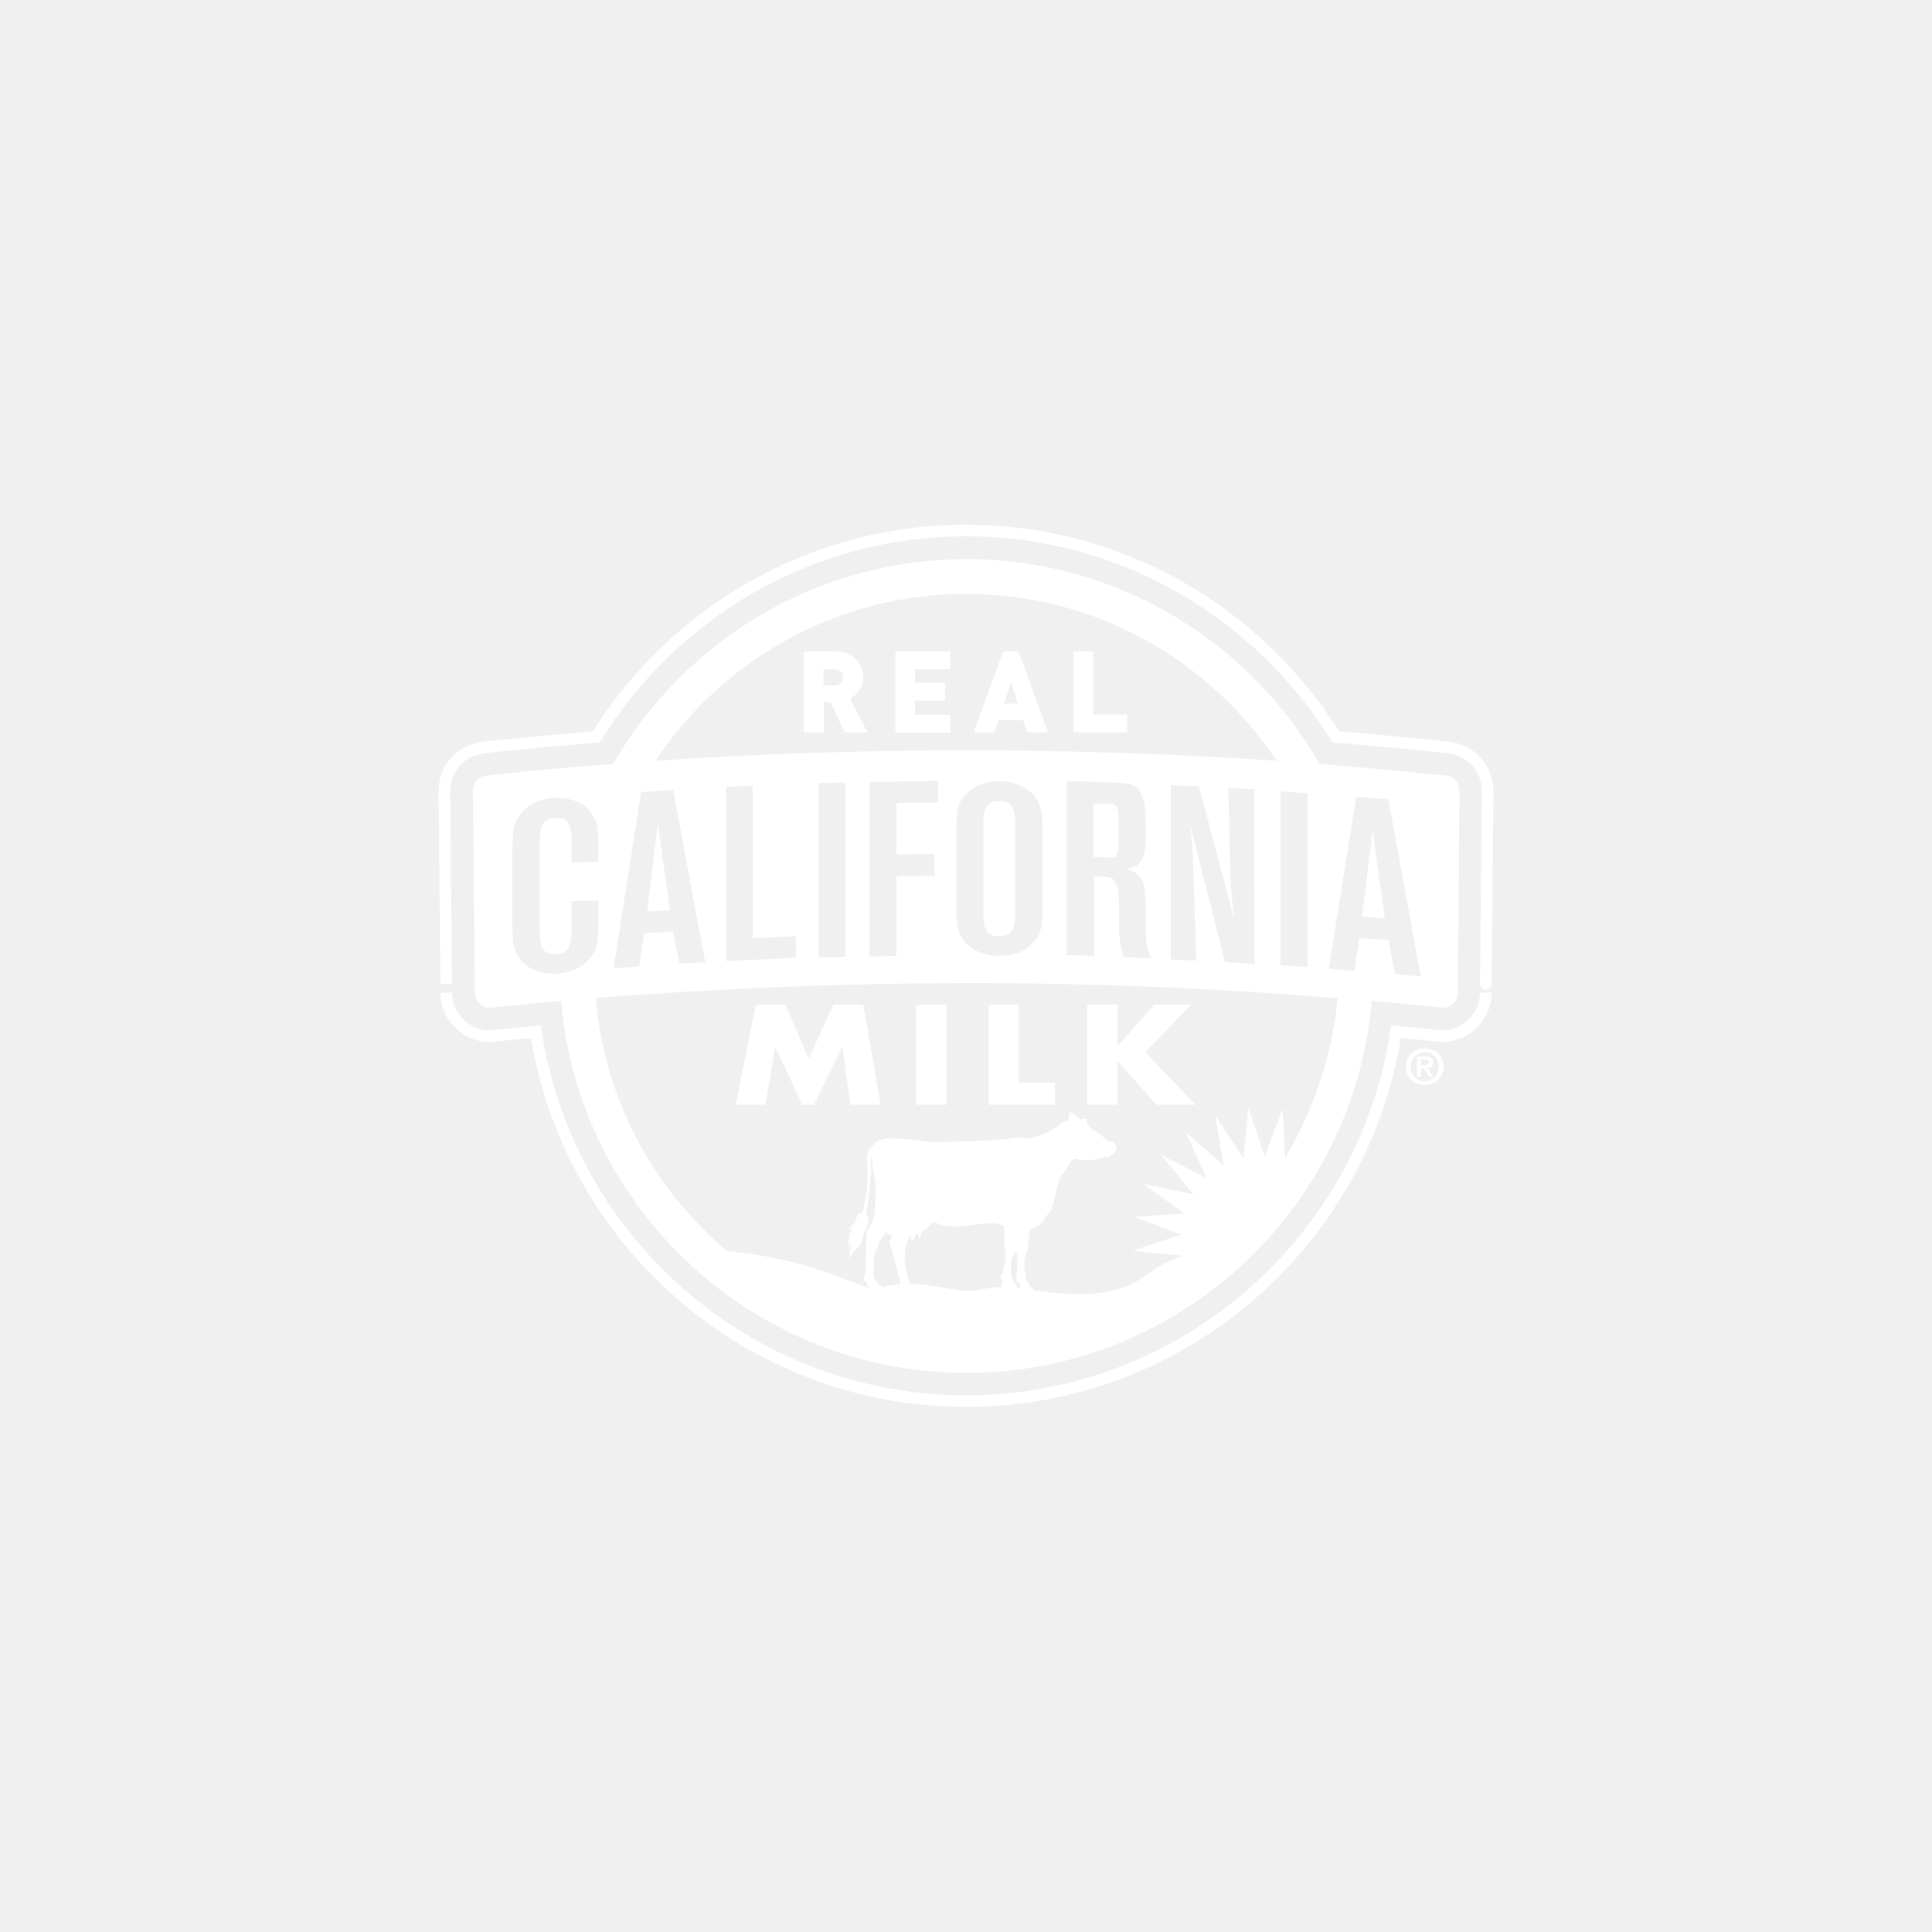
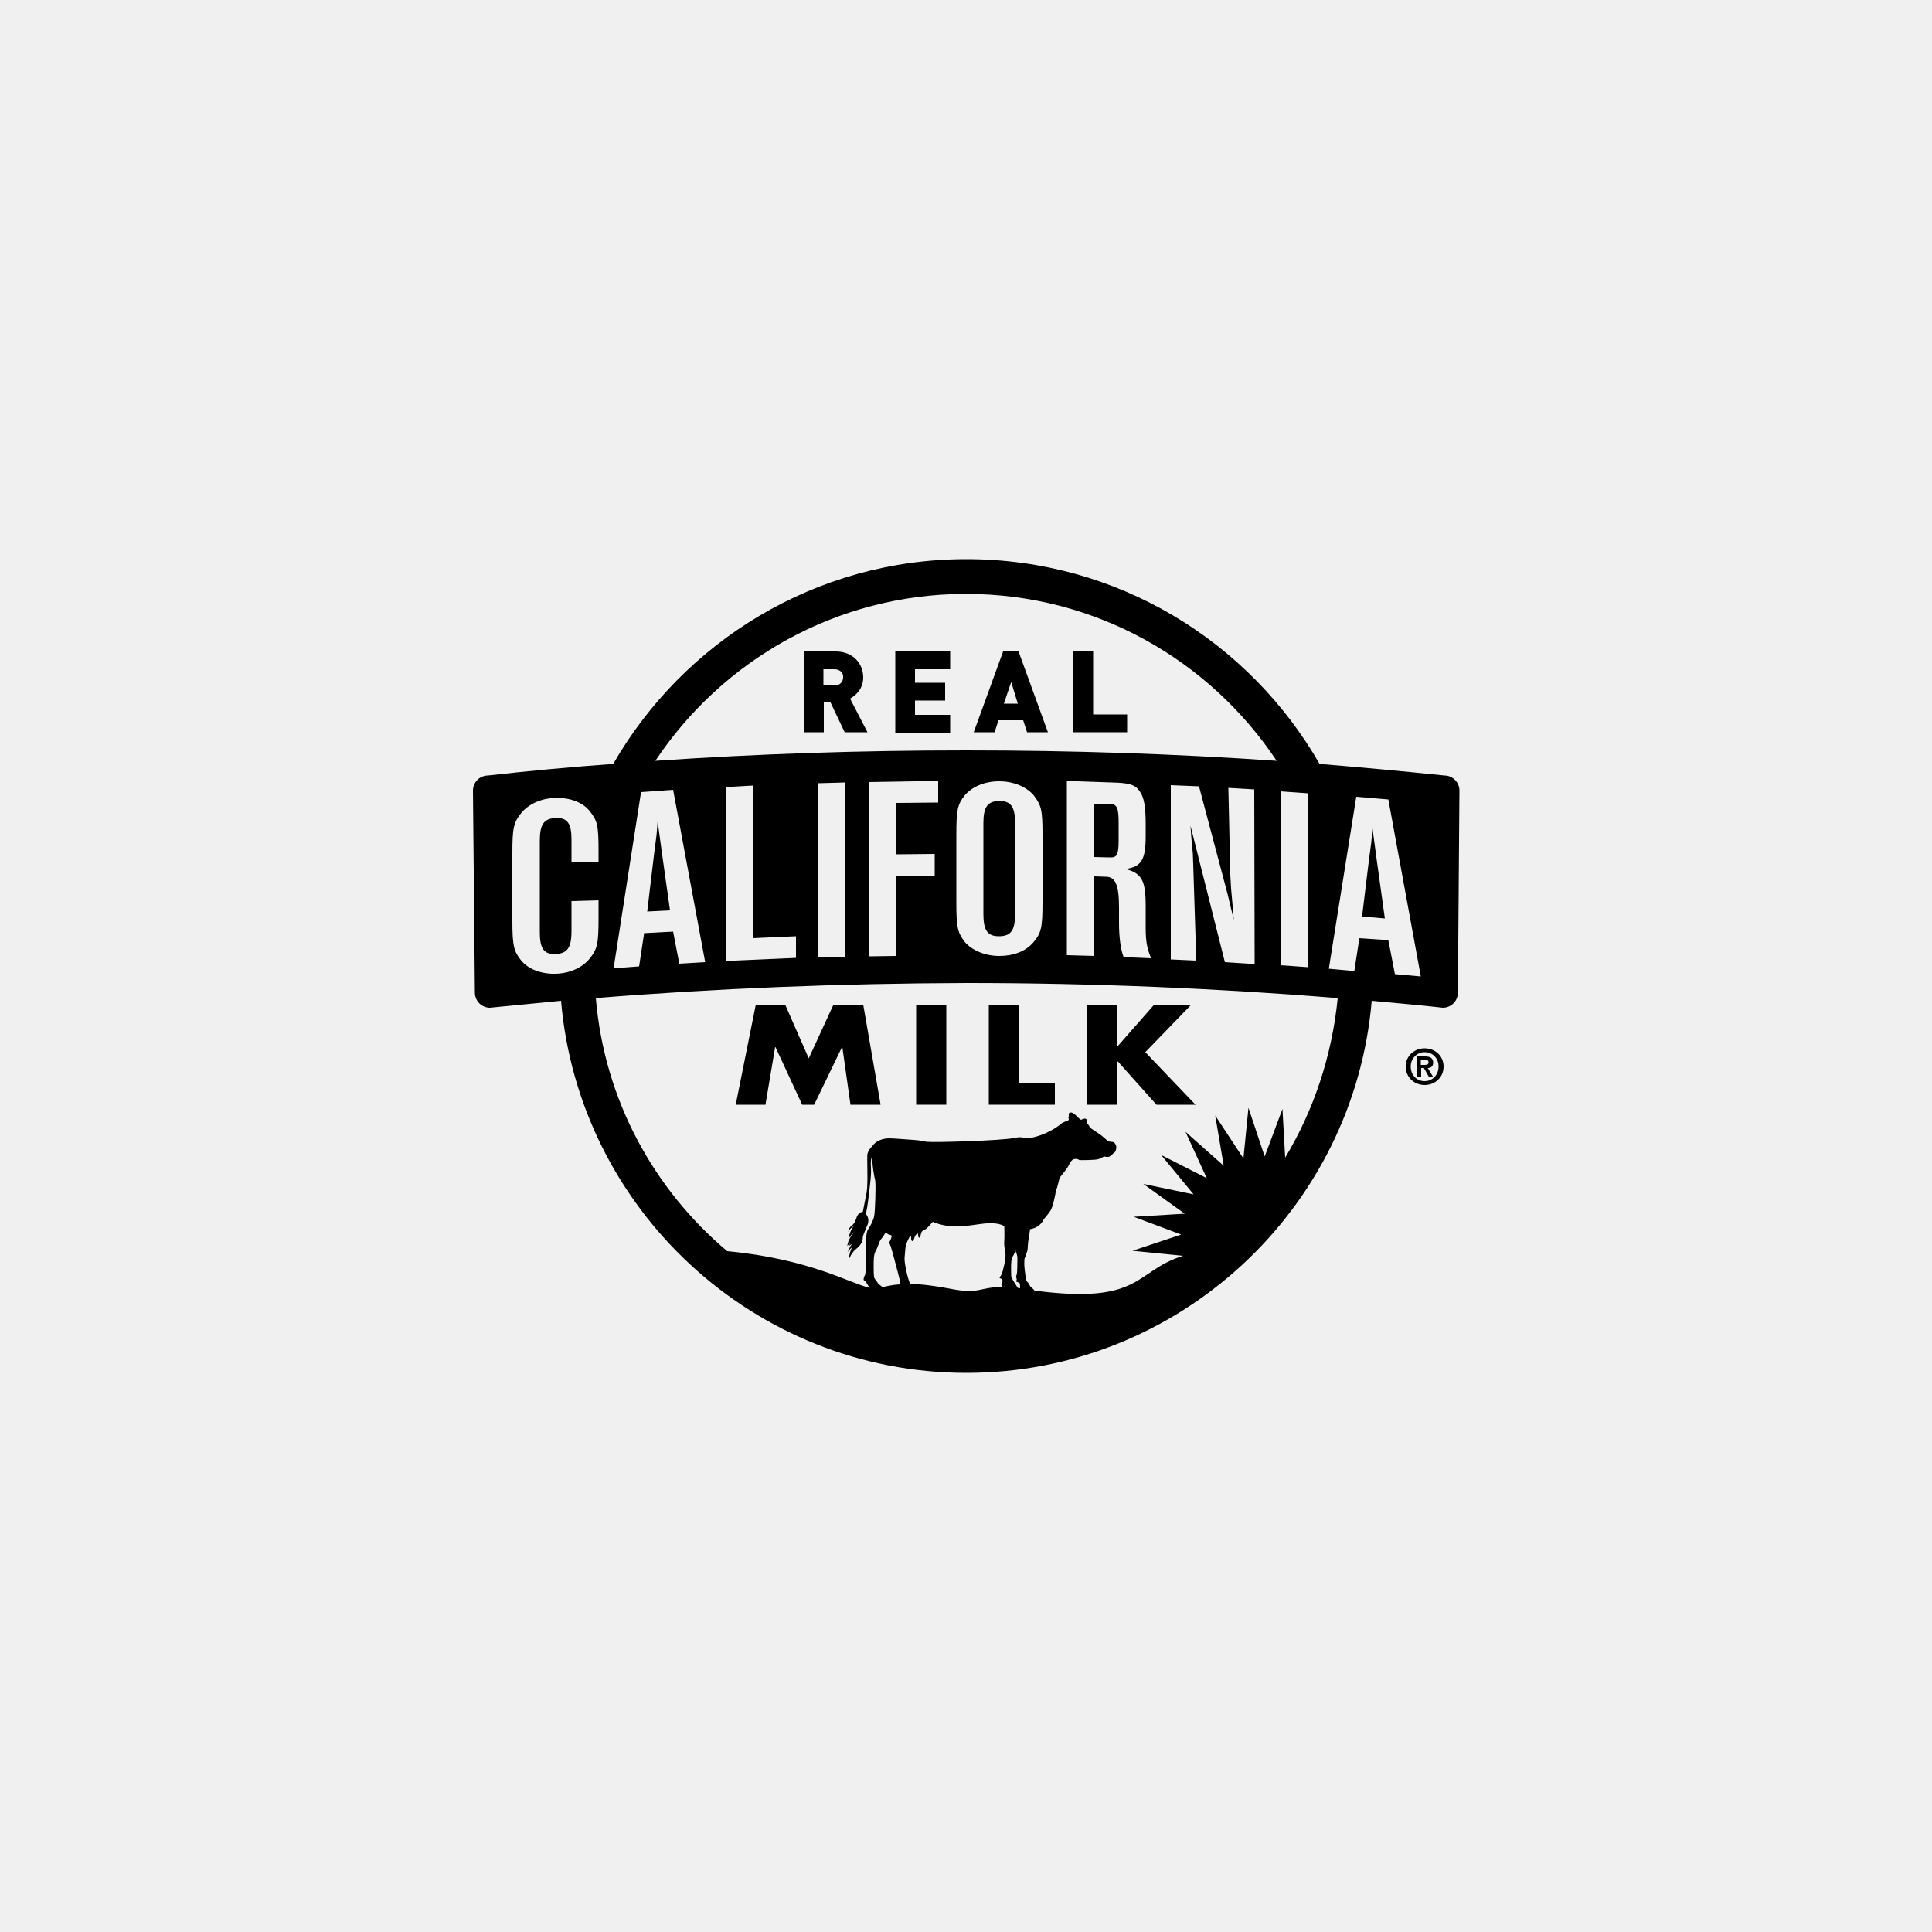
<svg xmlns="http://www.w3.org/2000/svg" version="1.1" id="Layer_1" x="0px" y="0px" viewBox="-133 135 500 500" style="enable-background:new -133 135 500 500;" xml:space="preserve">
  <style type="text/css">
- 	.st0{fill:none;stroke:#FFFFFF;stroke-width:3;}
- 	.st1{fill:#FFFFFF;}
+ 	.st0{fill:none;stroke:#0000000;stroke-width:3;}
+ 	.st1{fill:#0000000;}
</style>
  <g id="Layer_1_1_">
    <g>
      <path class="st0" d="M117,497.6C60.7,497.6,13.9,456,5.7,402c-3.7,0.4-7.5,0.7-11.2,1.1c-5.6,0.6-12-4.1-12-11.2    c0,0.1-0.5-52.2-0.5-52.2c0-5.5,3.8-10.5,10.5-11.3c1.4-0.2,19.1-1.9,28.8-2.7c19.9-32,55.3-53.4,95.7-53.4s75.8,21.4,95.7,53.4    c9.7,0.8,27.4,2.5,28.8,2.7c6.6,0.7,10.5,5.8,10.5,11.3c0,0-0.5,52.3-0.5,52.2c0,7.1-6.4,11.8-12,11.2c-3.7-0.4-7.4-0.7-11.2-1.1    C220.1,456.1,173.3,497.6,117,497.6z" />
      <g>
        <g>
          <g>
            <path class="st1" d="M62.6,395h7.6l6.1,13.9l6.4-13.9h7.7l4.5,25.9h-7.8L85,406h-0.1l-7.2,14.9h-3.1L67.7,406h-0.1l-2.5,14.9       h-7.7L62.6,395z" />
            <path class="st1" d="M111.9,420.9h-7.8V395h7.8V420.9z" />
            <path class="st1" d="M130.7,415.2h9.3v5.7h-17.1V395h7.8L130.7,415.2L130.7,415.2z" />
            <path class="st1" d="M165.7,395h9.6l-11.9,12.3l13,13.6h-10.1l-10-11.2h-0.1v11.2h-7.8V395h7.8v10.7h0.1L165.7,395z" />
          </g>
          <g>
            <path class="st1" d="M85.6,324.5l-3.7-7.8h-1.7v7.8H75v-20.9h8.3c4.6,0,7.1,3.3,7.1,6.7c0,2.9-1.8,4.6-3.4,5.5l4.5,8.7H85.6z        M83,308.2h-2.9v4.2H83c1.4,0,2.2-1,2.2-2.1C85.3,309.2,84.4,308.2,83,308.2z" />
            <path class="st1" d="M98.7,324.5v-20.9h14.2v4.6h-9.1v3.5h7.8v4.6h-7.8v3.7h9.1v4.6H98.7V324.5z" />
            <path class="st1" d="M132.8,324.5l-1-3.1h-6.4l-1,3.1H119l7.6-20.9h4l7.6,20.9H132.8z M128.7,311.5l-1.9,5.6h3.6L128.7,311.5z" />
            <path class="st1" d="M144.8,324.5v-20.9h5.1v16.3h8.8v4.6H144.8L144.8,324.5z" />
          </g>
          <g>
            <polygon class="st1" points="38.3,355.7 37.7,351.3 37.2,347.6 36.9,351.2 36.3,355.8 34.5,370.9 40.4,370.6      " />
            <path class="st1" d="M125.7,342.3c-3.1,0-4.2,1.5-4.2,5.7v23.6c0,4.2,1.1,5.7,4,5.7c3.1,0,4.2-1.5,4.2-5.7V348       C129.7,343.8,128.6,342.3,125.7,342.3z" />
            <path class="st1" d="M154.1,343H150v13.8l4.1,0.1c2,0.1,2.4-0.6,2.4-4.6V348C156.5,344,156.1,343.1,154.1,343z" />
            <g>
              <path class="st1" d="M240.8,335.7c-10.6-1.1-21.4-2.1-32.3-3c-18.2-31.7-52.3-53-91.4-53c-39.1,0-73.2,21.4-91.4,53        c-11,0.8-21.8,1.8-32.4,3c-2.2,0-3.9,1.8-3.9,3.9l0.5,52.3c0,2.2,1.8,3.9,3.9,3.9c6.1-0.6,12.2-1.2,18.4-1.8        c4.6,53.9,49.9,96.3,104.9,96.3S217.4,447.9,222,394c6.2,0.6,12.3,1.1,18.4,1.8c2.2,0,3.9-1.8,3.9-3.9l0.4-52.3        C244.7,337.4,242.9,335.7,240.8,335.7z M198.4,339.8l7,0.5v45l-7-0.5V339.8z M117,288.7c33.6,0,63.1,17.2,80.4,43.2        c-26-1.8-52.9-2.7-80.4-2.7s-54.3,0.9-80.4,2.7C53.9,305.9,83.4,288.7,117,288.7z M175.3,351.6l0.4,4.3l0.1,2.7l0.8,25        l-6.6-0.3v-45.1l7.3,0.3l7.4,27.9l0.6,2.5l0.6,2.5l0.4,1.7l-0.2-2.6l-0.5-5.6l-0.2-3.5l-0.5-22.5l6.7,0.4l0.1,45.2L184,384        l-8.9-35.3L175.3,351.6z M153.2,361.9l-3-0.1v20.6l-7.1-0.2v-45.1l11.5,0.4c4.5,0.1,6.1,0.5,7.3,2.2c1.2,1.6,1.6,4.2,1.6,8.5        v3.2c0,6.1-1.1,7.9-5.2,8.5c4.2,1.1,5.2,3,5.2,9.5v5.6c0,3.9,0.4,5.5,1.4,8l-7.1-0.3c-0.8-2-1.2-5.3-1.2-8.8v-4        C156.6,364.1,155.7,361.9,153.2,361.9z M136.8,351.1v17.3c0,6.6-0.3,8-2.3,10.4c-2,2.4-5.2,3.6-8.9,3.6c-3.6,0-7-1.4-8.9-3.6        c-1.9-2.5-2.2-3.8-2.2-10.3v-17.4c0-6.6,0.3-7.9,2.2-10.3c2-2.3,5.2-3.6,8.9-3.6s7,1.4,8.9,3.6        C136.5,343.4,136.8,344.6,136.8,351.1z M108.9,356v5.6l-9.9,0.2v20.6l-7,0.1v-45.1l17.8-0.3v5.6L99,342.8v13.3L108.9,356z         M85.8,337.5v45.1l-7,0.2v-45.1L85.8,337.5z M73,377.3v5.6l-18.1,0.8v-45l6.9-0.4v39.5L73,377.3z M32.9,340l8.3-0.6l8.3,44.6        l-6.7,0.4l-1.6-8.3l-7.5,0.4l-1.3,8.6l-6.6,0.5L32.9,340z M10.8,387c-3.6,0.1-7-1.1-8.9-3.4c-1.9-2.4-2.3-3.7-2.3-10.3v-17.5        c0-6.5,0.3-7.9,2.3-10.4c2-2.4,5.2-3.8,8.9-3.9c3.6-0.1,7,1.1,8.8,3.4c2,2.5,2.3,3.7,2.3,10.3v2.8l-7,0.2v-6        c0-4.1-1.1-5.6-4-5.5c-3.1,0.1-4.2,1.6-4.2,5.9v23.7c0,4.2,1.1,5.7,4,5.6c3.1-0.1,4.2-1.6,4.2-5.9v-7.8l7-0.2v4.6        c0,6.6-0.3,8-2.3,10.5C17.6,385.5,14.4,386.9,10.8,387z M99.8,467.4c-1.9,0.1-3.3,0.5-4.4,0.7c-0.5-0.4-1.1-0.8-1.2-1        c-0.2-0.4-0.6-0.8-0.9-1.3c-0.2-0.5-0.2-1.9-0.2-2.8c0-2.3,0-3.3,0.6-4.4c0.4-0.6,0.9-2.5,1.3-2.9c0.4-0.4,1.3-1.9,1.3-1.9        c0.4,0.9,1,0.6,1.5,1c0,0-0.2,1-0.5,1.4c-0.3,0.4,0,0.8,0.2,1.3c0.2,0.4,2.4,8.8,2.4,9S99.8,467.1,99.8,467.4z M112.8,468.5        c-4.3-0.8-7.6-1.2-10.2-1.2c-0.6-0.9-1.6-5.5-1.5-6.7c0.1-1.1,0.2-2.7,0.3-3.1c0-0.4,0.8-2.1,1-2.4s0.4-0.2,0.4,0.1        c0,0.4,0,0.9,0.3,1c0.3,0.1,0.6-1,0.7-1.3c0.1-0.3,0.7-0.7,0.7-0.7c0.2,0.2,0,1.1,0.4,1.1c0.2,0,0.3-0.2,0.3-0.4        c0.3-1.2,0.2-1.2,1.2-1.7c0.6-0.3,2-2,2-2c7.5,3.2,13.8-1.3,18.5,1.1c0,0,0.1,2.9,0,3.9c-0.1,1,0.1,1.8,0.3,3.1        c0.2,1.3-0.7,5-1,5.5c-0.2,0.5-0.5,0.6-0.5,0.9c0,0.2,0.5,0.1,0.7,0.5c0.2,0.4-0.1,0.8-0.2,1c0,0.2-0.1,0.5,0.1,0.8        c0.1,0,0.1,0.1,0.2,0.1C120.4,468,120.7,470.1,112.8,468.5z M126.7,468c0.2,0,0.3-0.1,0.4-0.1c0.1,0,0.1,0.1,0.2,0.1        C127.1,468.1,126.9,468.1,126.7,468z M130.4,468.3c-0.4-0.7-1.7-2.5-1.7-3s-0.2-4.2,0.3-5c0.4-0.5,0.6-1.2,0.8-1.5        c0.2,0.4,0.5,1,0.5,1.8c0,0.8,0,3.8-0.2,4.3s-0.1,0.8,0,1c0.1,0.2-0.1,0.5-0.1,0.7s0.5,0.2,0.8,0.4c0.2,0.2,0.2,1,0.2,1.4        C130.8,468.4,130.6,468.3,130.4,468.3z M129.6,458.5h0.3c0,0,0,0.1-0.1,0.3C129.7,458.7,129.7,458.6,129.6,458.5z         M199.6,434.6l-0.7-12.6l-4.6,12.3l-4.2-12.6l-1.3,13.1l-7.3-11.1l2.2,13l-9.9-8.8l5.5,12l-11.8-6l8.4,10.2l-13-2.7l10.7,7.7        l-13.2,0.8l12.3,4.6l-12.6,4.2l13.1,1.3c-12.7,3.9-10.4,12.7-38.5,9c-0.1-0.3-0.8-0.8-1-1s-0.4-0.9-0.8-1.2        c-0.3-0.2-0.5-1.1-0.5-1.5c0-0.4-0.4-2.3-0.3-3.8c0-0.5,0-0.9,0.3-1.3c0.2-0.4,0.1-0.6,0.3-1c0.2-0.4,0.3-1.1,0.3-1.8        c0-0.8,0.6-4.3,0.6-4.3c1.4-0.2,2.8-1,3.5-2.5c0.1-0.2,0.8-0.9,1.7-2.2c0.9-1.3,1.4-5.2,1.6-5.6c0.2-0.3,0.7-2.6,0.8-2.9        c0.1-0.3,1.4-1.7,2.1-2.8c0.7-1.1,0.3-1,1-1.7c0.7-0.8,1.8-0.4,2-0.2c0.3,0.1,4.5,0,4.9-0.2c0.5-0.1,1.4-0.7,1.6-0.7        s0.7,0.2,1,0.1c0.4,0,1-0.6,1.2-0.8c0.1-0.2,0.3-0.2,0.5-0.4c0.2-0.2,0.4-0.8,0.4-1.3s-0.4-1.2-0.7-1.3        c-0.2-0.1-0.9-0.1-1.2-0.2c-0.3-0.1-1-0.7-1.9-1.5c-0.9-0.7-2.9-1.9-3-2.1c-0.5-1-0.7-0.9-0.8-1.2c-0.2-0.4,0.1-0.6-0.1-0.9        c-0.3-0.5-1.4,0.1-1.4,0.1c-0.1,0-0.9-0.6-1.2-1c-0.4-0.4-1-0.9-1.5-0.9c-0.4,0-0.6,0.3-0.5,0.7c0.1,0.5-0.2,0.5-0.1,0.7        c0.1,0.2,0.2,0.5-0.1,0.7c-0.4,0.2-1.2,0.3-1.9,0.9c-0.6,0.6-4.1,3.1-8.5,3.7c-0.8,0.1-1.3-0.6-3.5-0.1        c-3.2,0.7-20.7,1.2-22.4,1H107c-0.5,0-1.7-0.4-3.6-0.5c-1.9-0.1-4.9-0.4-6.3-0.4c-2,0-3.5,0.9-4.1,1.7        c-0.5,0.6-1.2,1.2-1.5,2.3c-0.2,0.8,0.2,7.5-0.2,9.9c-0.3,1.5-1,5.1-1,5.1c-0.3,0.1-1.2,0.1-1.7,1.7c-0.5,1.7-1.2,1.8-1.6,2.3        s-0.5,1.3-0.5,1.3c0.2-0.7,1.1-1.4,1.5-1.6c-0.7,0.6-1.4,2.6-1.4,3.4c0.3-0.8,1.2-1.7,1.5-1.8c-0.9,0.8-1.8,2.5-1.8,3.6        c0.2-0.3,0.6-0.8,0.6-0.8c0,0.2-0.1,0.7-0.1,0.7c0.3-0.2,0.8-0.6,0.8-0.6c-0.8,0.9-1.3,2.5-1.3,2.5c0.3-0.8,1.3-1.6,1.3-1.6        c-0.7,0.9-1,3.5-1,3.5c0.1-0.4,0.8-2.1,2-3c1.6-1.2,1.7-2.6,1.7-3.1c0.1-0.5,0.5-1.4,1.2-3.1s-0.4-2.8-0.4-2.8        c0.2-1,0.5-2.6,0.8-5.4c0.3-2.7,0.6-4.4,0.5-6.5c-0.2-2.8,0.4-3,0.4-3c-0.2,1.5,0.4,5.1,0.7,6.2c0.2,1.1,0,8.2-0.3,9.4        c-0.3,1.2-1.1,2.6-1.5,3.2c-0.4,0.6-0.5,1.4-0.5,2.3c0,0.9-0.1,9.2-0.3,9.5c-0.2,0.3-0.4,0.9-0.4,1.2c0,0.4,0.5,0.4,0.6,0.6        c0.1,0.2,0.5,1,1,1.6c-5-1.1-15.5-7.5-36.9-9.5c-19-16-31.8-39.2-34-65.5c30.9-2.5,63-3.8,96-3.9c33,0,65.1,1.4,96,3.9        C211.7,408.3,207,422.3,199.6,434.6z M228,387.1l-1.7-8.8l-7.5-0.5l-1.3,8.5l-6.6-0.6l7.1-44.5l8.3,0.7l8.4,45.8L228,387.1z" />
              <polygon class="st1" points="222.7,353.1 222.2,349.4 221.9,352.9 221.3,357.4 219.5,372.2 225.4,372.7 223.3,357.6       " />
            </g>
          </g>
          <g>
            <path class="st1" d="M196.3,439.7c-1-0.2-2.1-0.3-3.1-0.3c-8.4,0-15.3,6.8-15.3,15.3c0,1.5,0.2,3,0.7,4.4       C185.3,453.5,191.3,447,196.3,439.7z" />
          </g>
        </g>
      </g>
      <g>
        <path class="st1" d="M235.7,406.3c2.6,0,4.9,1.9,4.9,4.7c0,2.9-2.3,4.8-4.9,4.8s-4.9-1.9-4.9-4.8     C230.8,408.2,233.1,406.3,235.7,406.3z M235.7,414.8c2,0,3.6-1.6,3.6-3.8c0-2.2-1.6-3.7-3.6-3.7s-3.6,1.6-3.6,3.7     C232.1,413.3,233.7,414.8,235.7,414.8z M233.8,408.4h2c1.3,0,2.1,0.4,2.1,1.6c0,1-0.6,1.4-1.4,1.4l1.4,2.3h-1.1l-1.3-2.3h-0.7     v2.3h-1.1v-5.3H233.8z M234.8,410.6h0.9c0.6,0,1-0.1,1-0.7s-0.6-0.7-1.1-0.7h-0.9v1.4H234.8z" />
      </g>
    </g>
  </g>
  <g id="Layer_2">
</g>
</svg>
